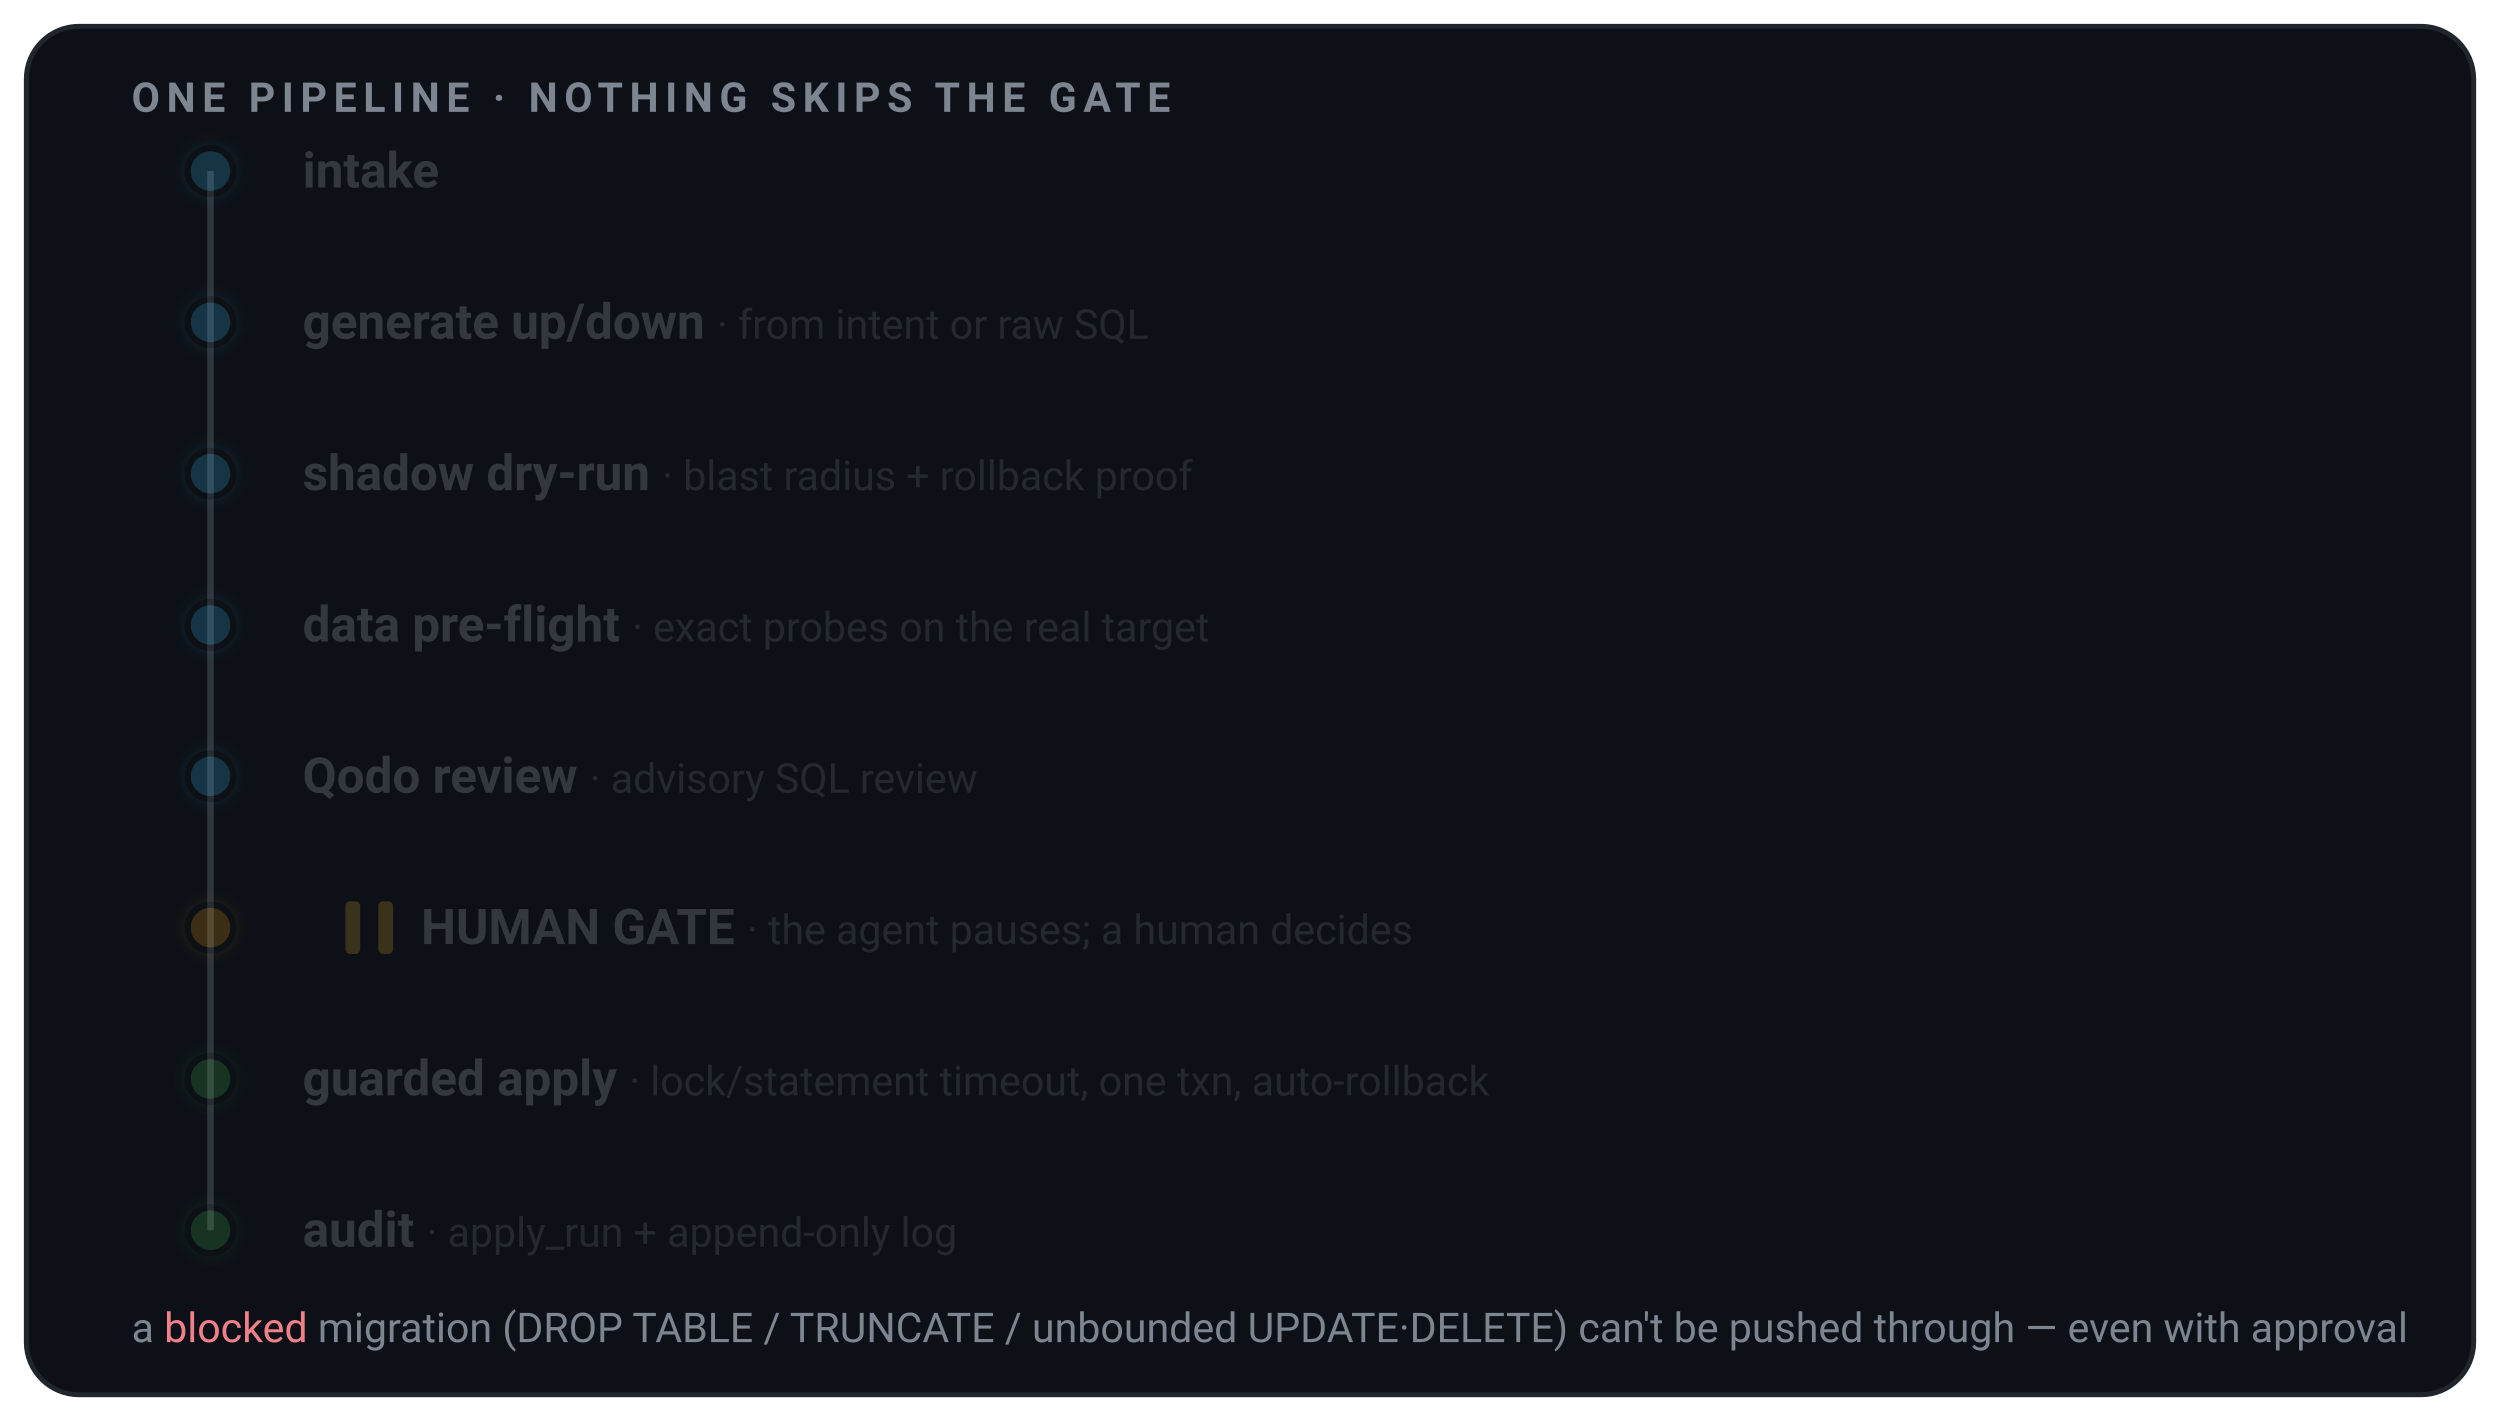
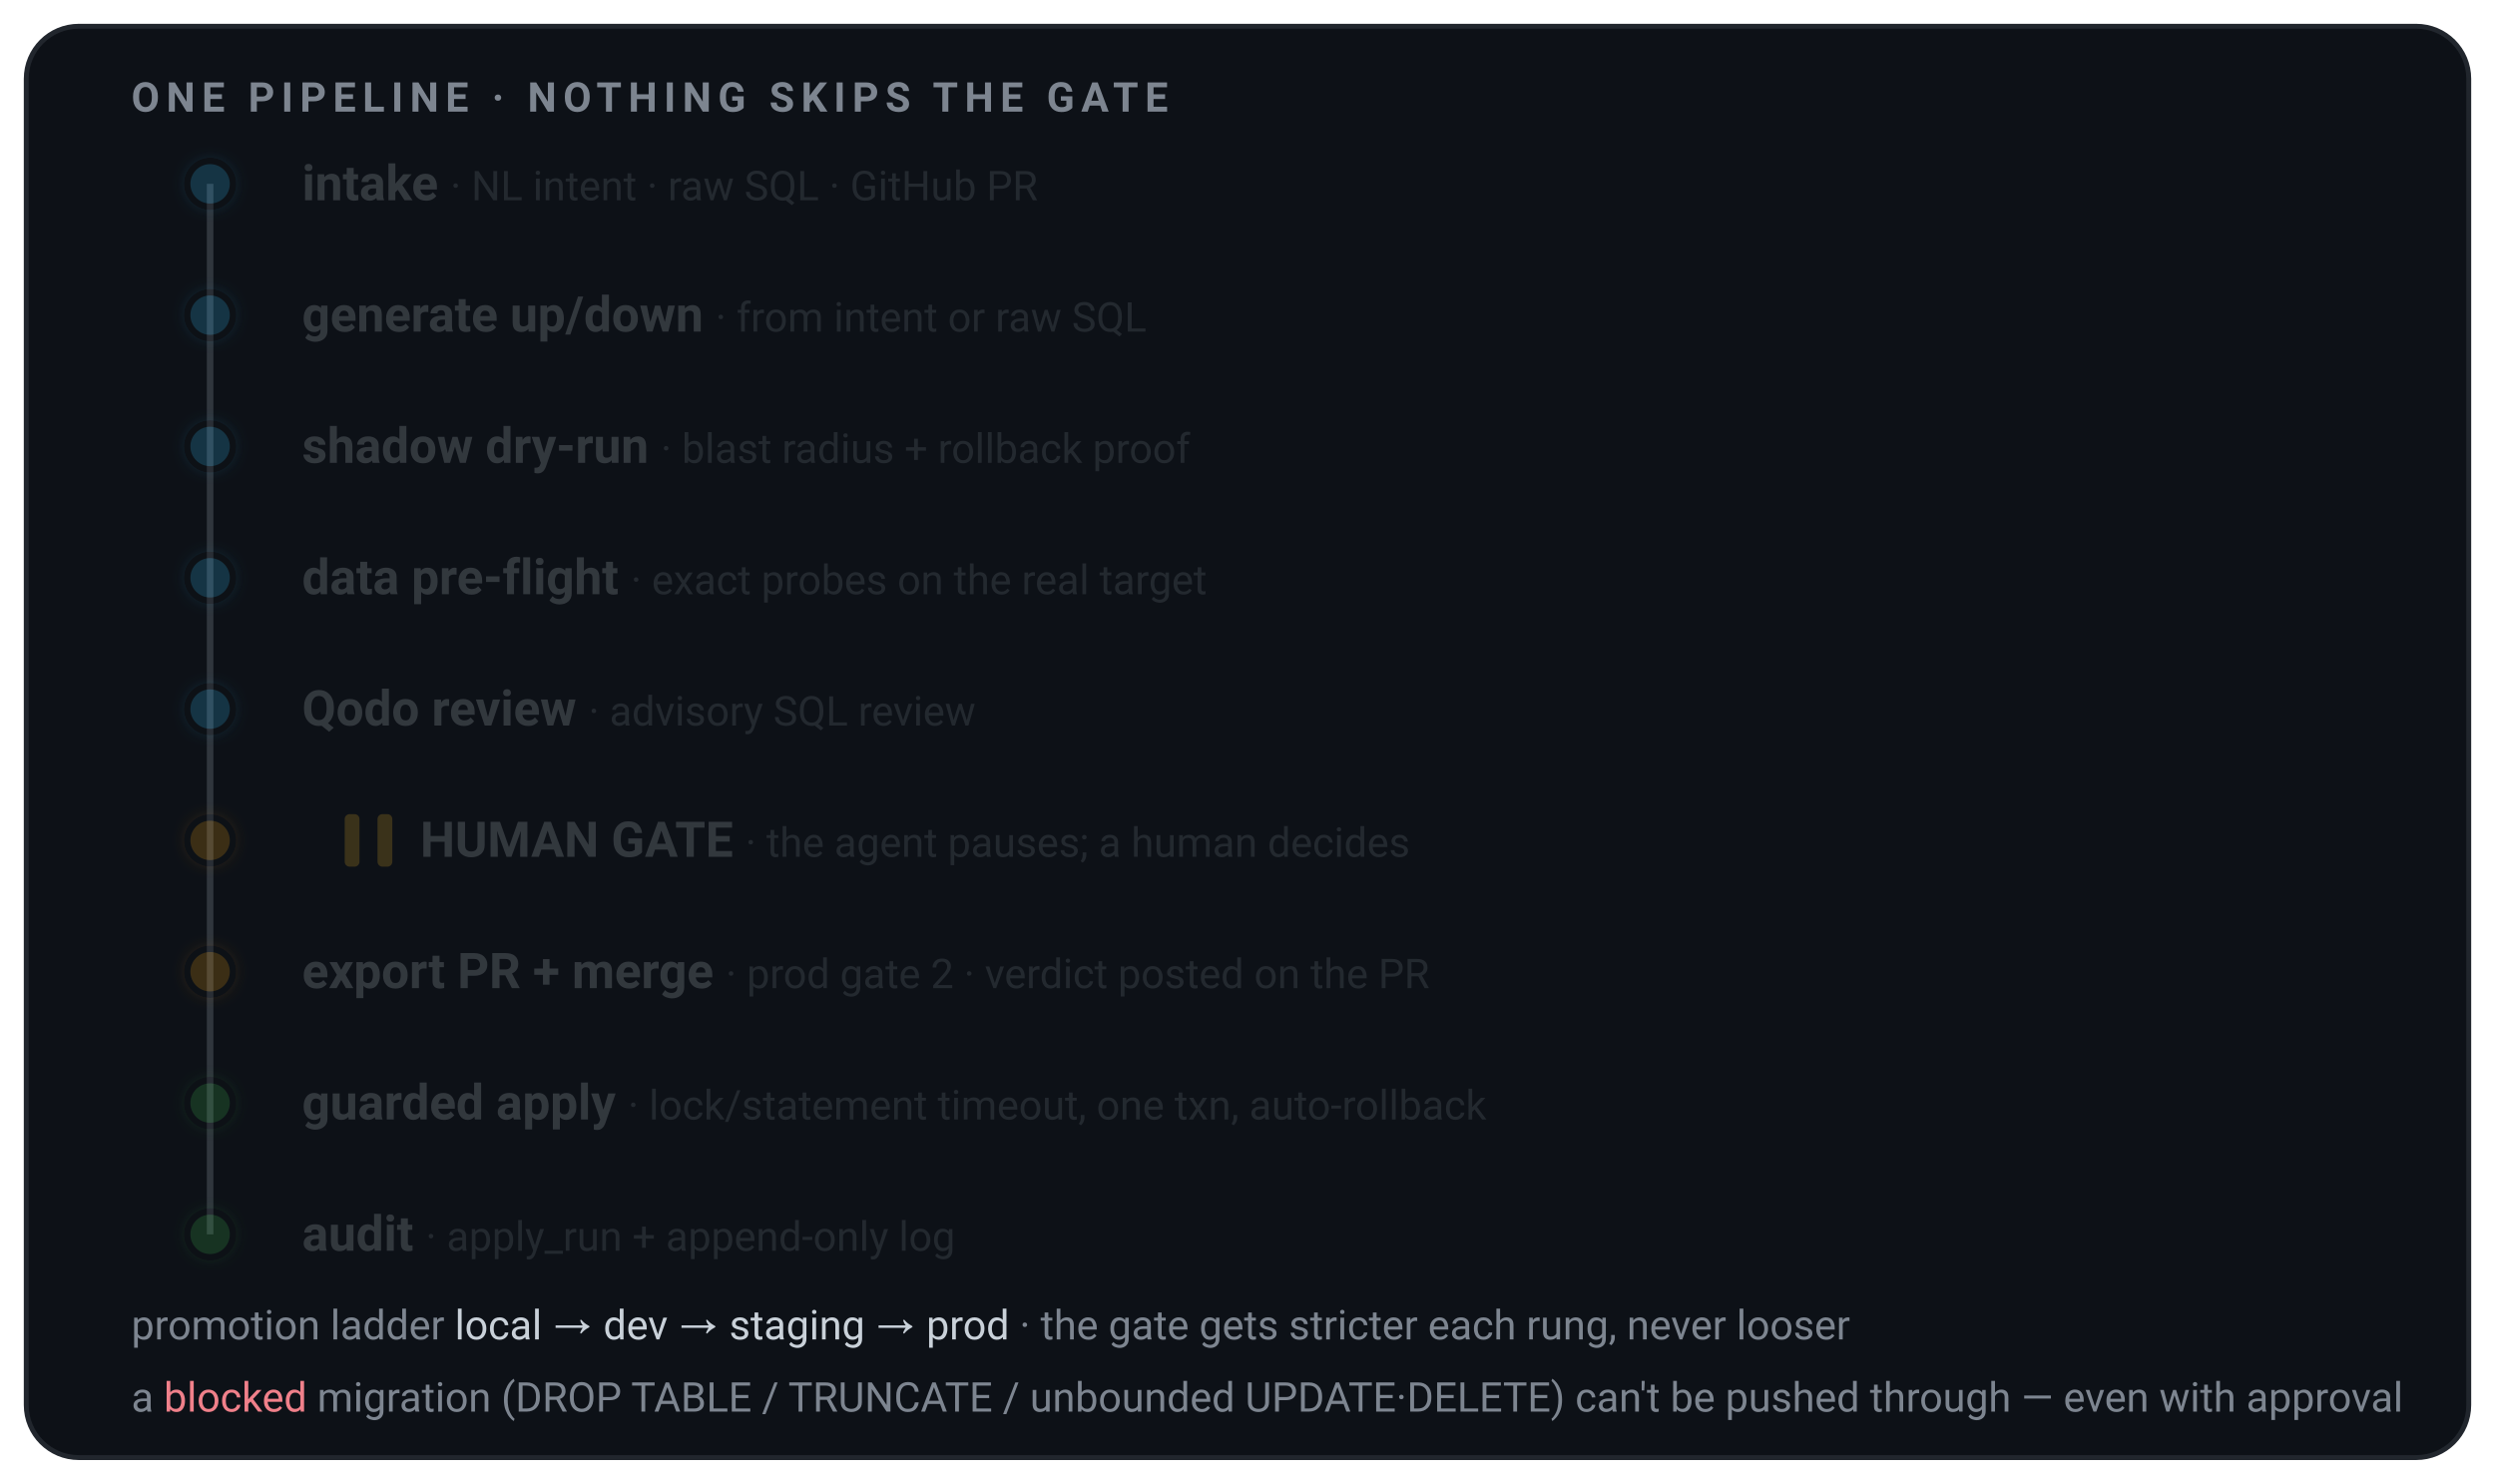
- <svg xmlns="http://www.w3.org/2000/svg" viewBox="0 0 760 432" width="760" height="432" font-family="-apple-system, BlinkMacSystemFont, 'Segoe UI', Roboto, Helvetica, Arial, sans-serif" role="img" aria-label="Pipeline: intake, generate up/down, shadow dry-run (blast radius + rollback proof), data pre-flight, Qodo review, human gate, guarded apply, audit">
+ <svg xmlns="http://www.w3.org/2000/svg" viewBox="0 0 760 452" width="760" height="452" font-family="-apple-system, BlinkMacSystemFont, 'Segoe UI', Roboto, Helvetica, Arial, sans-serif" role="img" aria-label="Pipeline: intake (NL, raw SQL, GitHub PR), generate up/down, shadow dry-run (blast radius + rollback proof), data pre-flight, Qodo review, human gate, export PR + merge for prod (gate 2), guarded apply, audit">
  <defs>
    <filter id="g2" x="-60%" y="-60%" width="220%" height="220%">
      <feGaussianBlur stdDeviation="2.4" result="b" />
      <feMerge>
        <feMergeNode in="b" />
        <feMergeNode in="SourceGraphic" />
      </feMerge>
    </filter>
    <style>
      .card { fill:#0d1117; stroke:#21262d; stroke-width:1.5; }
      .hd   { fill:#7d8590; font-size:12.5px; font-weight:700; letter-spacing:2px; }
      .rail { stroke:#30363d; stroke-width:2; }
-       .fill { stroke:#38bdf8; stroke-width:2.5; stroke-linecap:round; stroke-dasharray:322;
-               filter:url(#g2); animation:fill 8s linear infinite; }
+       .fill { stroke:#38bdf8; stroke-width:2.5; stroke-linecap:round; stroke-dasharray:320;
+               filter:url(#g2); animation:fill 9s linear infinite; }
      .dot  { stroke:#0d1117; stroke-width:2; filter:url(#g2); }
      .cy { fill:#38bdf8 } .am { fill:#f59e0b } .gr { fill:#3fb950 }
      .lbl  { fill:#c9d1d9; font-size:15px; font-weight:600; }
      .sub  { fill:#7d8590; font-size:12.5px; font-weight:400; }
-       .step { opacity:.2; animation:wave 8s linear infinite; }
-       .s1{animation-delay:0s}  .s2{animation-delay:.6s}  .s3{animation-delay:1.2s}
-       .s4{animation-delay:1.8s} .s5{animation-delay:2.4s} .s6{animation-delay:3s}
-       .s7{animation-delay:3.6s} .s8{animation-delay:4.2s}
+       .step { opacity:.2; animation:wave 9s linear infinite; }
+       .s1{animation-delay:0s}    .s2{animation-delay:.45s} .s3{animation-delay:.9s}
+       .s4{animation-delay:1.35s} .s5{animation-delay:1.8s} .s6{animation-delay:2.25s}
+       .s7{animation-delay:2.7s}  .s8{animation-delay:3.15s} .s9{animation-delay:3.6s}
      .ring { fill:none; stroke:#f59e0b; stroke-width:2; opacity:0; animation:hold 2.4s ease-in-out infinite; }
      @keyframes wave { 0%{opacity:.2} 6%{opacity:1} 86%{opacity:1} 100%{opacity:.2} }
-       @keyframes fill { 0%{stroke-dashoffset:322} 60%{stroke-dashoffset:0} 86%{stroke-dashoffset:0} 100%{stroke-dashoffset:322} }
+       @keyframes fill { 0%{stroke-dashoffset:320} 60%{stroke-dashoffset:0} 86%{stroke-dashoffset:0} 100%{stroke-dashoffset:320} }
      @keyframes hold { 0%,100%{opacity:0} 50%{opacity:.6} }
    </style>
  </defs>
-   <rect class="card" x="8" y="8" width="744" height="416" rx="16" />
+   <rect class="card" x="8" y="8" width="744" height="436" rx="16" />
  <text class="hd" x="40" y="34">ONE PIPELINE · NOTHING SKIPS THE GATE</text>
-   <line class="rail" x1="64" y1="52" x2="64" y2="374" />
-   <line class="fill" x1="64" y1="52" x2="64" y2="374" />
+   <line class="rail" x1="64" y1="56" x2="64" y2="376" />
+   <line class="fill" x1="64" y1="56" x2="64" y2="376" />
  <g class="step s1">
-     <circle class="dot cy" cx="64" cy="52" r="7" />
-     <text class="lbl" x="92" y="57">intake</text>
+     <circle class="dot cy" cx="64" cy="56" r="7" />
+     <text class="lbl" x="92" y="61">intake <tspan class="sub">· NL intent · raw SQL · GitHub PR</tspan>
+     </text>
  </g>
  <g class="step s2">
-     <circle class="dot cy" cx="64" cy="98" r="7" />
-     <text class="lbl" x="92" y="103">generate up/down <tspan class="sub">· from intent or raw SQL</tspan>
+     <circle class="dot cy" cx="64" cy="96" r="7" />
+     <text class="lbl" x="92" y="101">generate up/down <tspan class="sub">· from intent or raw SQL</tspan>
    </text>
  </g>
  <g class="step s3">
-     <circle class="dot cy" cx="64" cy="144" r="7" />
-     <text class="lbl" x="92" y="149">shadow dry-run <tspan class="sub">· blast radius + rollback proof</tspan>
+     <circle class="dot cy" cx="64" cy="136" r="7" />
+     <text class="lbl" x="92" y="141">shadow dry-run <tspan class="sub">· blast radius + rollback proof</tspan>
    </text>
  </g>
  <g class="step s4">
-     <circle class="dot cy" cx="64" cy="190" r="7" />
-     <text class="lbl" x="92" y="195">data pre-flight <tspan class="sub">· exact probes on the real target</tspan>
+     <circle class="dot cy" cx="64" cy="176" r="7" />
+     <text class="lbl" x="92" y="181">data pre-flight <tspan class="sub">· exact probes on the real target</tspan>
    </text>
  </g>
  <g class="step s5">
-     <circle class="dot cy" cx="64" cy="236" r="7" />
-     <text class="lbl" x="92" y="241">Qodo review <tspan class="sub">· advisory SQL review</tspan>
+     <circle class="dot cy" cx="64" cy="216" r="7" />
+     <text class="lbl" x="92" y="221">Qodo review <tspan class="sub">· advisory SQL review</tspan>
    </text>
  </g>
  <g class="step s6 gate">
-     <circle class="ring" cx="64" cy="282" r="13" />
-     <circle class="dot am" cx="64" cy="282" r="7" />
-     <rect x="105" y="274" width="4.5" height="16" rx="1.5" fill="#f0b429" />
-     <rect x="115" y="274" width="4.5" height="16" rx="1.5" fill="#f0b429" />
-     <text class="lbl" x="128" y="287" fill="#f0b429">HUMAN GATE <tspan class="sub" fill="#c9922e">· the agent pauses; a human decides</tspan>
+     <circle class="ring" cx="64" cy="256" r="13" />
+     <circle class="dot am" cx="64" cy="256" r="7" />
+     <rect x="105" y="248" width="4.5" height="16" rx="1.5" fill="#f0b429" />
+     <rect x="115" y="248" width="4.5" height="16" rx="1.5" fill="#f0b429" />
+     <text class="lbl" x="128" y="261" fill="#f0b429">HUMAN GATE <tspan class="sub" fill="#c9922e">· the agent pauses; a human decides</tspan>
    </text>
  </g>
  <g class="step s7">
-     <circle class="dot gr" cx="64" cy="328" r="7" />
-     <text class="lbl" x="92" y="333">guarded apply <tspan class="sub">· lock/statement timeout, one txn, auto-rollback</tspan>
+     <circle class="dot am" cx="64" cy="296" r="7" />
+     <text class="lbl" x="92" y="301" fill="#f0b429">export PR + merge <tspan class="sub" fill="#c9922e">· prod gate 2 · verdict posted on the PR</tspan>
    </text>
  </g>
  <g class="step s8">
-     <circle class="dot gr" cx="64" cy="374" r="7" />
-     <text class="lbl" x="92" y="379">audit <tspan class="sub">· apply_run + append-only log</tspan>
+     <circle class="dot gr" cx="64" cy="336" r="7" />
+     <text class="lbl" x="92" y="341">guarded apply <tspan class="sub">· lock/statement timeout, one txn, auto-rollback</tspan>
    </text>
  </g>
-   <text class="sub" x="40" y="408">a <tspan fill="#f0808a">blocked</tspan> migration (DROP TABLE / TRUNCATE / unbounded UPDATE·DELETE) can't be pushed through — even with approval</text>
+   <g class="step s9">
+     <circle class="dot gr" cx="64" cy="376" r="7" />
+     <text class="lbl" x="92" y="381">audit <tspan class="sub">· apply_run + append-only log</tspan>
+     </text>
+   </g>
+   <text class="sub" x="40" y="408">promotion ladder <tspan fill="#c9d1d9">local → dev → staging → prod</tspan> · the gate gets stricter each rung, never looser</text>
+   <text class="sub" x="40" y="430">a <tspan fill="#f0808a">blocked</tspan> migration (DROP TABLE / TRUNCATE / unbounded UPDATE·DELETE) can't be pushed through — even with approval</text>
</svg>
